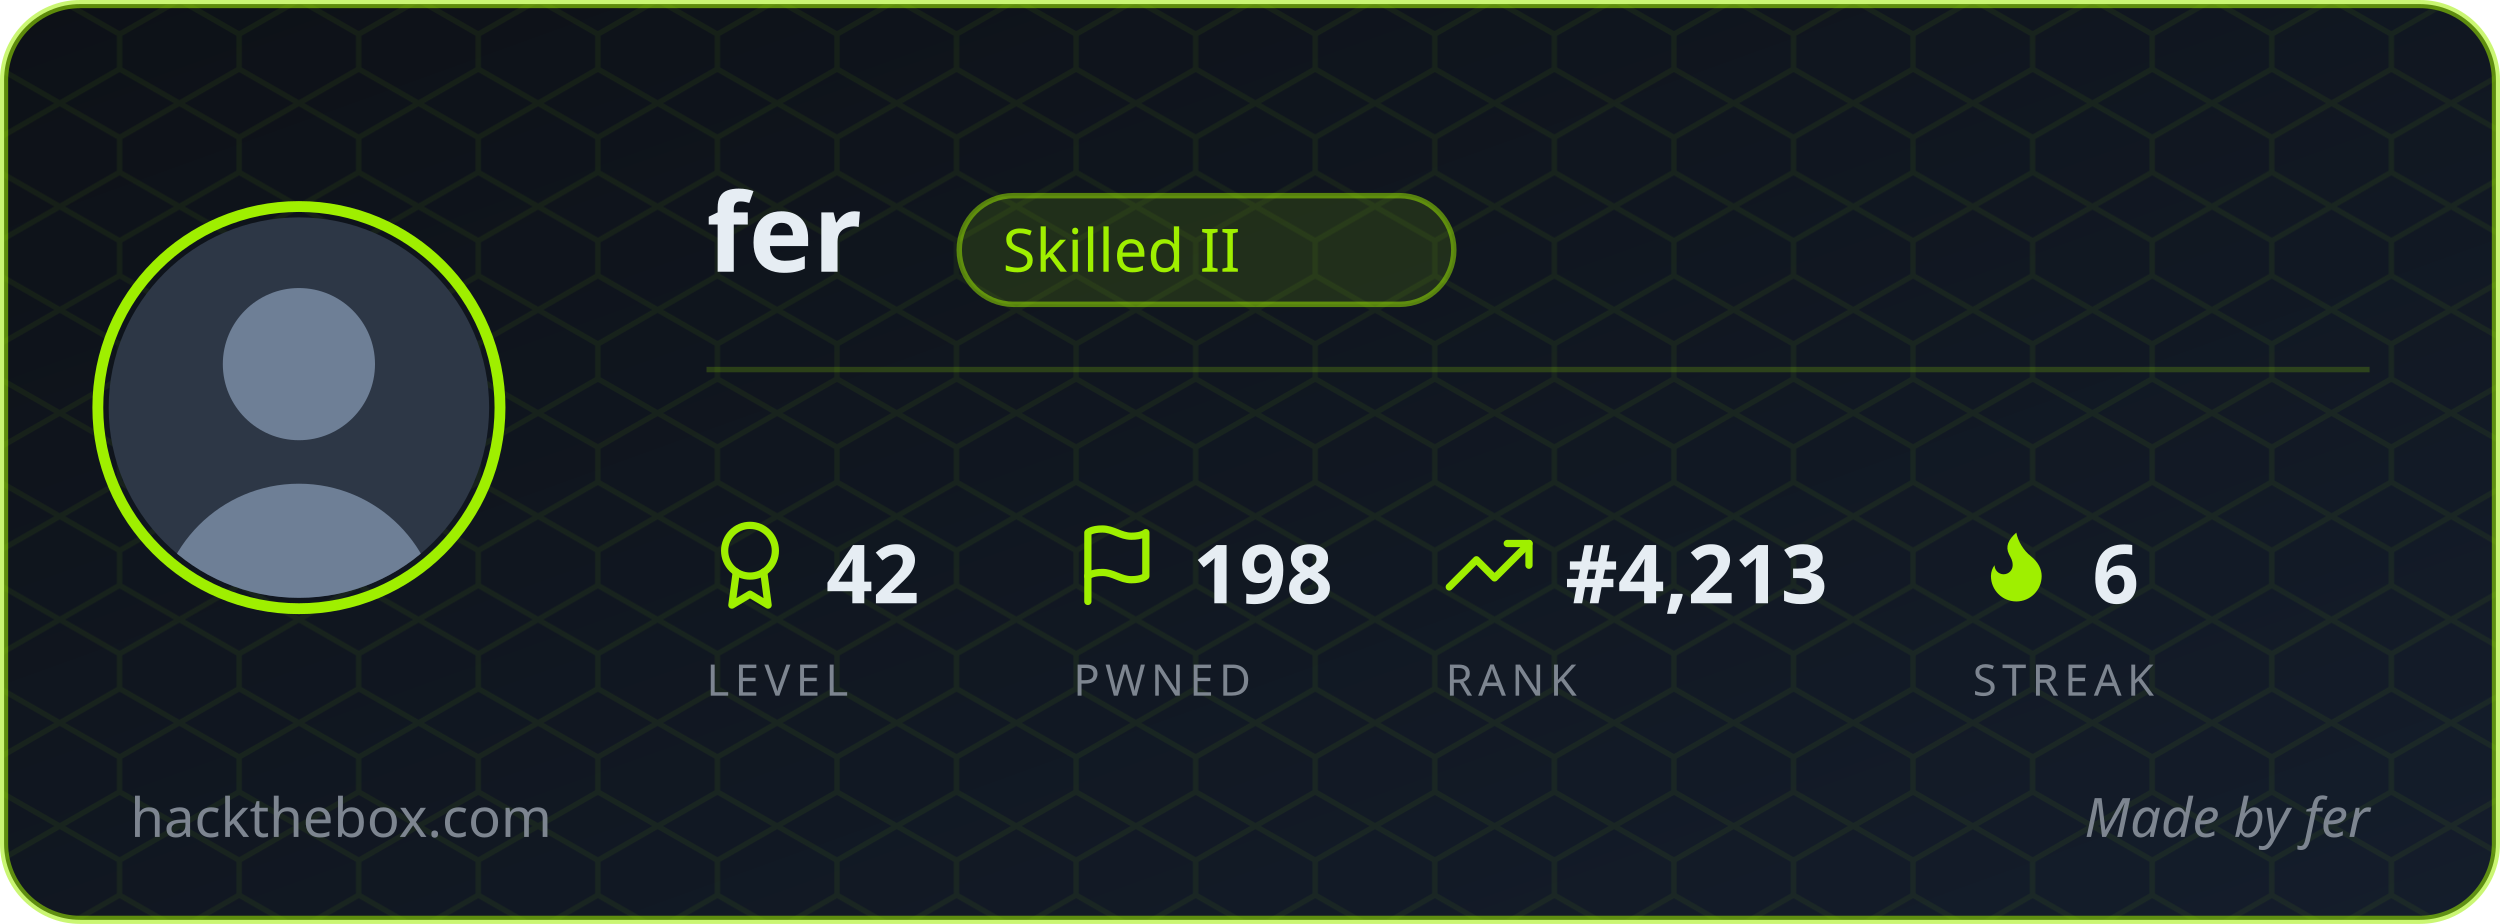
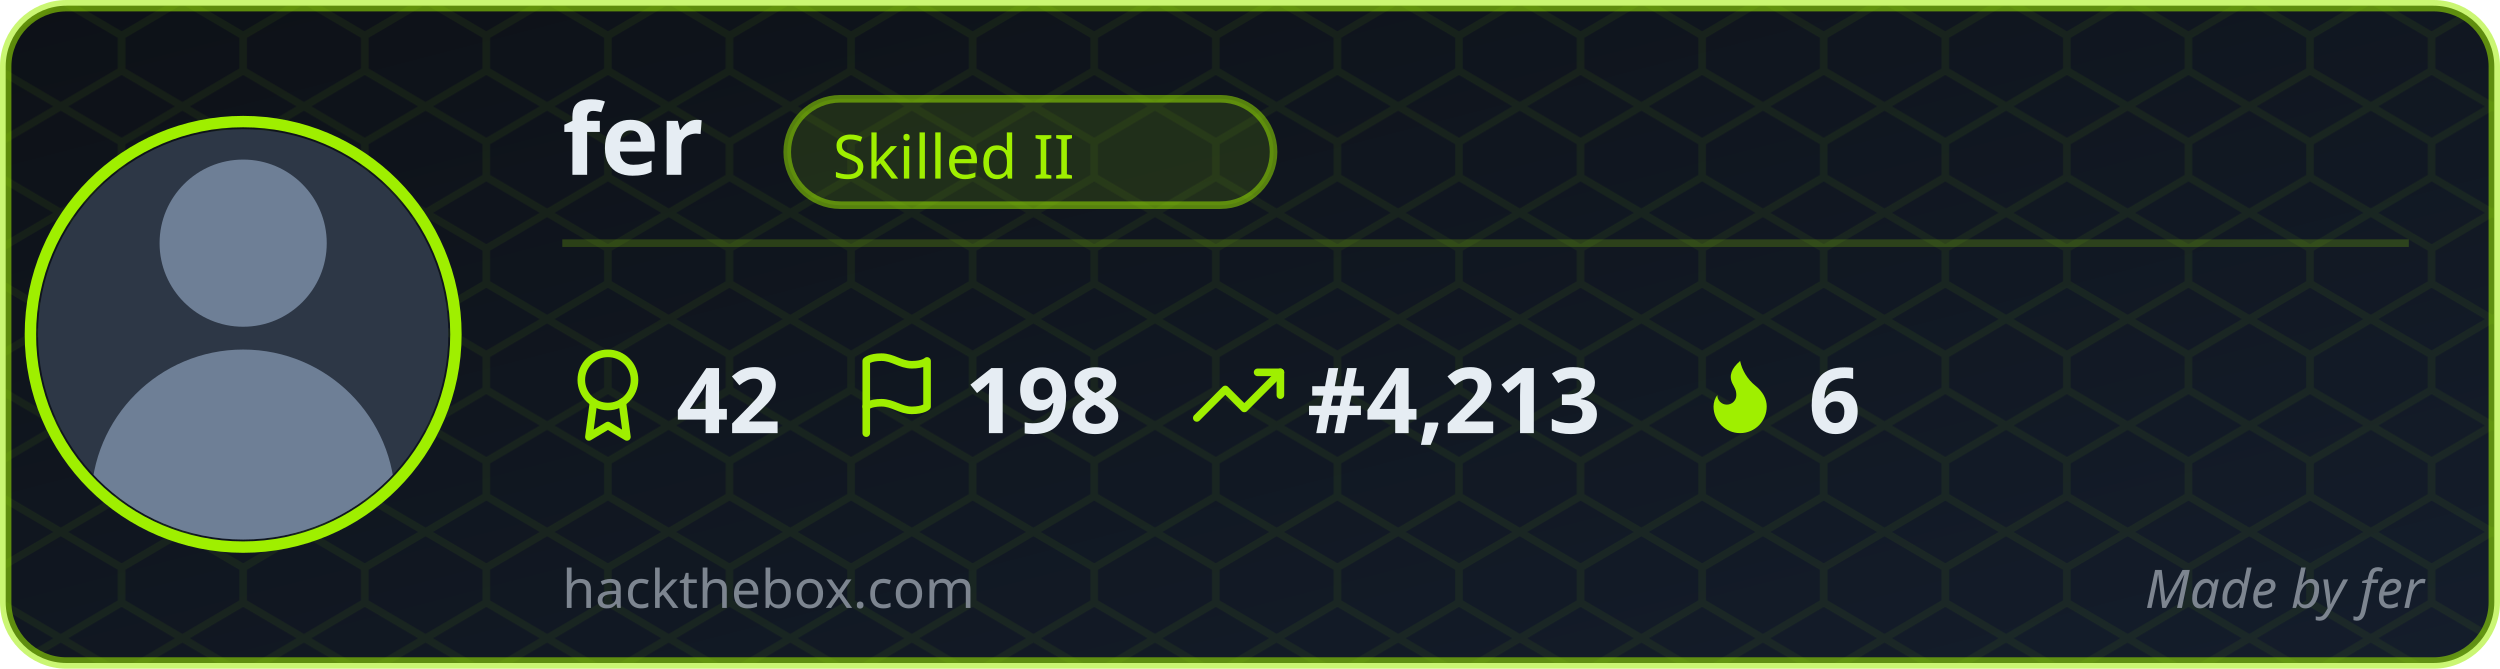
- <svg xmlns="http://www.w3.org/2000/svg" width="460" height="170" viewBox="0 0 460 170" role="img" aria-label="Hack The Box profile badge for fer">
+ <svg xmlns="http://www.w3.org/2000/svg" width="329" height="88" viewBox="0 0 329 88" role="img" aria-label="Hack The Box profile badge for fer">
  <defs>
    <linearGradient id="bg" x1="0" y1="0" x2="1" y2="1">
      <stop offset="0%" stop-color="#0d1117" />
      <stop offset="100%" stop-color="#141d2b" />
    </linearGradient>
-     <pattern id="hex" width="22" height="19" patternUnits="userSpaceOnUse" patternTransform="translate(0,0)">
-       <path d="M11 0 L22 6.3 L22 12.7 L11 19 L0 12.7 L0 6.3 Z" fill="none" stroke="#9FEF00" stroke-opacity="0.06" stroke-width="1" />
+     <pattern id="hex" width="16" height="14" patternUnits="userSpaceOnUse" patternTransform="translate(0,0)">
+       <path d="M8 0 L16 4.7 L16 9.3 L8 14 L0 9.3 L0 4.7 Z" fill="none" stroke="#9FEF00" stroke-opacity="0.06" stroke-width="1" />
    </pattern>
    <clipPath id="avatarClip">
-       <circle cx="55" cy="75" r="35" />
+       <circle cx="32" cy="44" r="27" />
    </clipPath>
  </defs>
-   <rect x="0.75" y="0.75" width="458.5" height="168.5" rx="14" fill="url(#bg)" stroke="#9FEF00" stroke-opacity="0.55" stroke-width="1.5" />
-   <rect x="0.75" y="0.75" width="458.5" height="168.5" rx="14" fill="url(#hex)" />
-   <circle cx="55" cy="75" r="37" fill="none" stroke="#9FEF00" stroke-width="2" />
-   <rect x="20" y="40" width="70" height="70" fill="#2d3746" clip-path="url(#avatarClip)" />
-   <circle cx="55" cy="67" r="14" fill="#6e7f96" clip-path="url(#avatarClip)" />
-   <circle cx="55" cy="115" r="26" fill="#6e7f96" clip-path="url(#avatarClip)" />
-   <text x="130" y="50" font-family="Verdana, sans-serif" font-size="20" font-weight="bold" fill="#e6edf3">fer</text>
-   <g transform="translate(176.5,36)">
-     <rect width="91.0" height="20" rx="10" fill="#9FEF00" fill-opacity="0.12" stroke="#9FEF00" stroke-opacity="0.5" />
-     <text x="8" y="14" font-family="Verdana, sans-serif" font-size="11" fill="#9FEF00">Skilled II</text>
+   <rect x="0.75" y="0.75" width="327.5" height="86.5" rx="8" fill="url(#bg)" stroke="#9FEF00" stroke-opacity="0.55" stroke-width="1.5" />
+   <rect x="0.75" y="0.75" width="327.5" height="86.5" rx="8" fill="url(#hex)" />
+   <circle cx="32" cy="44" r="28" fill="none" stroke="#9FEF00" stroke-width="1.5" />
+   <rect x="5" y="17" width="54" height="54" fill="#2d3746" clip-path="url(#avatarClip)" />
+   <circle cx="32" cy="32" r="11" fill="#6e7f96" clip-path="url(#avatarClip)" />
+   <circle cx="32" cy="66" r="20" fill="#6e7f96" clip-path="url(#avatarClip)" />
+   <text x="74" y="23" font-family="Verdana, sans-serif" font-size="13" font-weight="bold" fill="#e6edf3">fer</text>
+   <g transform="translate(103.6,13)">
+     <rect width="64.0" height="14" rx="7" fill="#9FEF00" fill-opacity="0.12" stroke="#9FEF00" stroke-opacity="0.5" />
+     <text x="6" y="10.5" font-family="Verdana, sans-serif" font-size="8" fill="#9FEF00">Skilled II</text>
  </g>
-   <line x1="130" y1="68" x2="436" y2="68" stroke="#9FEF00" stroke-opacity="0.2" stroke-width="1" />
+   <line x1="74" y1="32" x2="317" y2="32" stroke="#9FEF00" stroke-opacity="0.2" stroke-width="1" />
  <g>
-     <g transform="translate(130,96) scale(0.6666667)">
+     <g transform="translate(74,46) scale(0.5)">
      <g fill="none" stroke="#9FEF00" stroke-width="2" stroke-linecap="round" stroke-linejoin="round">
        <circle cx="12" cy="8" r="7" />
        <polyline points="8.21 13.89 7 23 12 20 17 23 15.79 13.88" />
      </g>
    </g>
-     <text x="152" y="111" font-family="Verdana, sans-serif" font-size="15" font-weight="bold" fill="#e6edf3">42</text>
-     <text x="130" y="128" font-family="Verdana, sans-serif" font-size="8" letter-spacing="1" fill="#7d8590">LEVEL</text>
+     <text x="89" y="57" font-family="Verdana, sans-serif" font-size="12" font-weight="bold" fill="#e6edf3">42</text>
  </g>
  <g>
-     <g transform="translate(197.5,96) scale(0.6666667)">
+     <g transform="translate(112,46) scale(0.5)">
      <g fill="none" stroke="#9FEF00" stroke-width="2" stroke-linecap="round" stroke-linejoin="round">
        <path d="M4 15s1-1 4-1 5 2 8 2 4-1 4-1V3s-1 1-4 1-5-2-8-2-4 1-4 1z" />
        <line x1="4" y1="22" x2="4" y2="15" />
      </g>
    </g>
-     <text x="219.5" y="111" font-family="Verdana, sans-serif" font-size="15" font-weight="bold" fill="#e6edf3">198</text>
-     <text x="197.5" y="128" font-family="Verdana, sans-serif" font-size="8" letter-spacing="1" fill="#7d8590">PWNED</text>
+     <text x="127" y="57" font-family="Verdana, sans-serif" font-size="12" font-weight="bold" fill="#e6edf3">198</text>
  </g>
  <g>
-     <g transform="translate(266.0,96) scale(0.6666667)">
+     <g transform="translate(157,46) scale(0.5)">
      <g fill="none" stroke="#9FEF00" stroke-width="2" stroke-linecap="round" stroke-linejoin="round">
        <polyline points="23 6 13.5 15.5 8.5 10.5 1 18" />
        <polyline points="17 6 23 6 23 12" />
      </g>
    </g>
-     <text x="288.0" y="111" font-family="Verdana, sans-serif" font-size="15" font-weight="bold" fill="#e6edf3">#4,213</text>
-     <text x="266.0" y="128" font-family="Verdana, sans-serif" font-size="8" letter-spacing="1" fill="#7d8590">RANK</text>
+     <text x="172" y="57" font-family="Verdana, sans-serif" font-size="12" font-weight="bold" fill="#e6edf3">#4,213</text>
  </g>
  <g>
-     <g transform="translate(363.0,96) scale(0.6666667)">
+     <g transform="translate(223,46) scale(0.5)">
      <g fill="#9FEF00" stroke="none">
        <path d="M8.5 14.5A2.5 2.5 0 0 0 11 12c0-1.38-.5-2-1-3-1.072-2.143-.224-4.054 2-6 .5 2.5 2 4.9 4 6.5 2 1.6 3 3.5 3 5.5a7 7 0 1 1-14 0c0-1.153.433-2.294 1-3a2.5 2.5 0 0 0 2.5 2.5z" />
      </g>
    </g>
-     <text x="385.0" y="111" font-family="Verdana, sans-serif" font-size="15" font-weight="bold" fill="#e6edf3">6</text>
-     <text x="363.0" y="128" font-family="Verdana, sans-serif" font-size="8" letter-spacing="1" fill="#7d8590">STREAK</text>
+     <text x="238" y="57" font-family="Verdana, sans-serif" font-size="12" font-weight="bold" fill="#e6edf3">6</text>
  </g>
-   <text x="24" y="154" font-family="Verdana, sans-serif" font-size="10" fill="#7d8590">hackthebox.com</text>
-   <text x="436" y="154" text-anchor="end" font-family="Verdana, sans-serif" font-size="10" font-style="italic" fill="#7d8590">Made by fer</text>
+   <text x="74" y="80" font-family="Verdana, sans-serif" font-size="7" fill="#7d8590">hackthebox.com</text>
+   <text x="319" y="80" text-anchor="end" font-family="Verdana, sans-serif" font-size="7" font-style="italic" fill="#7d8590">Made by fer</text>
</svg>
